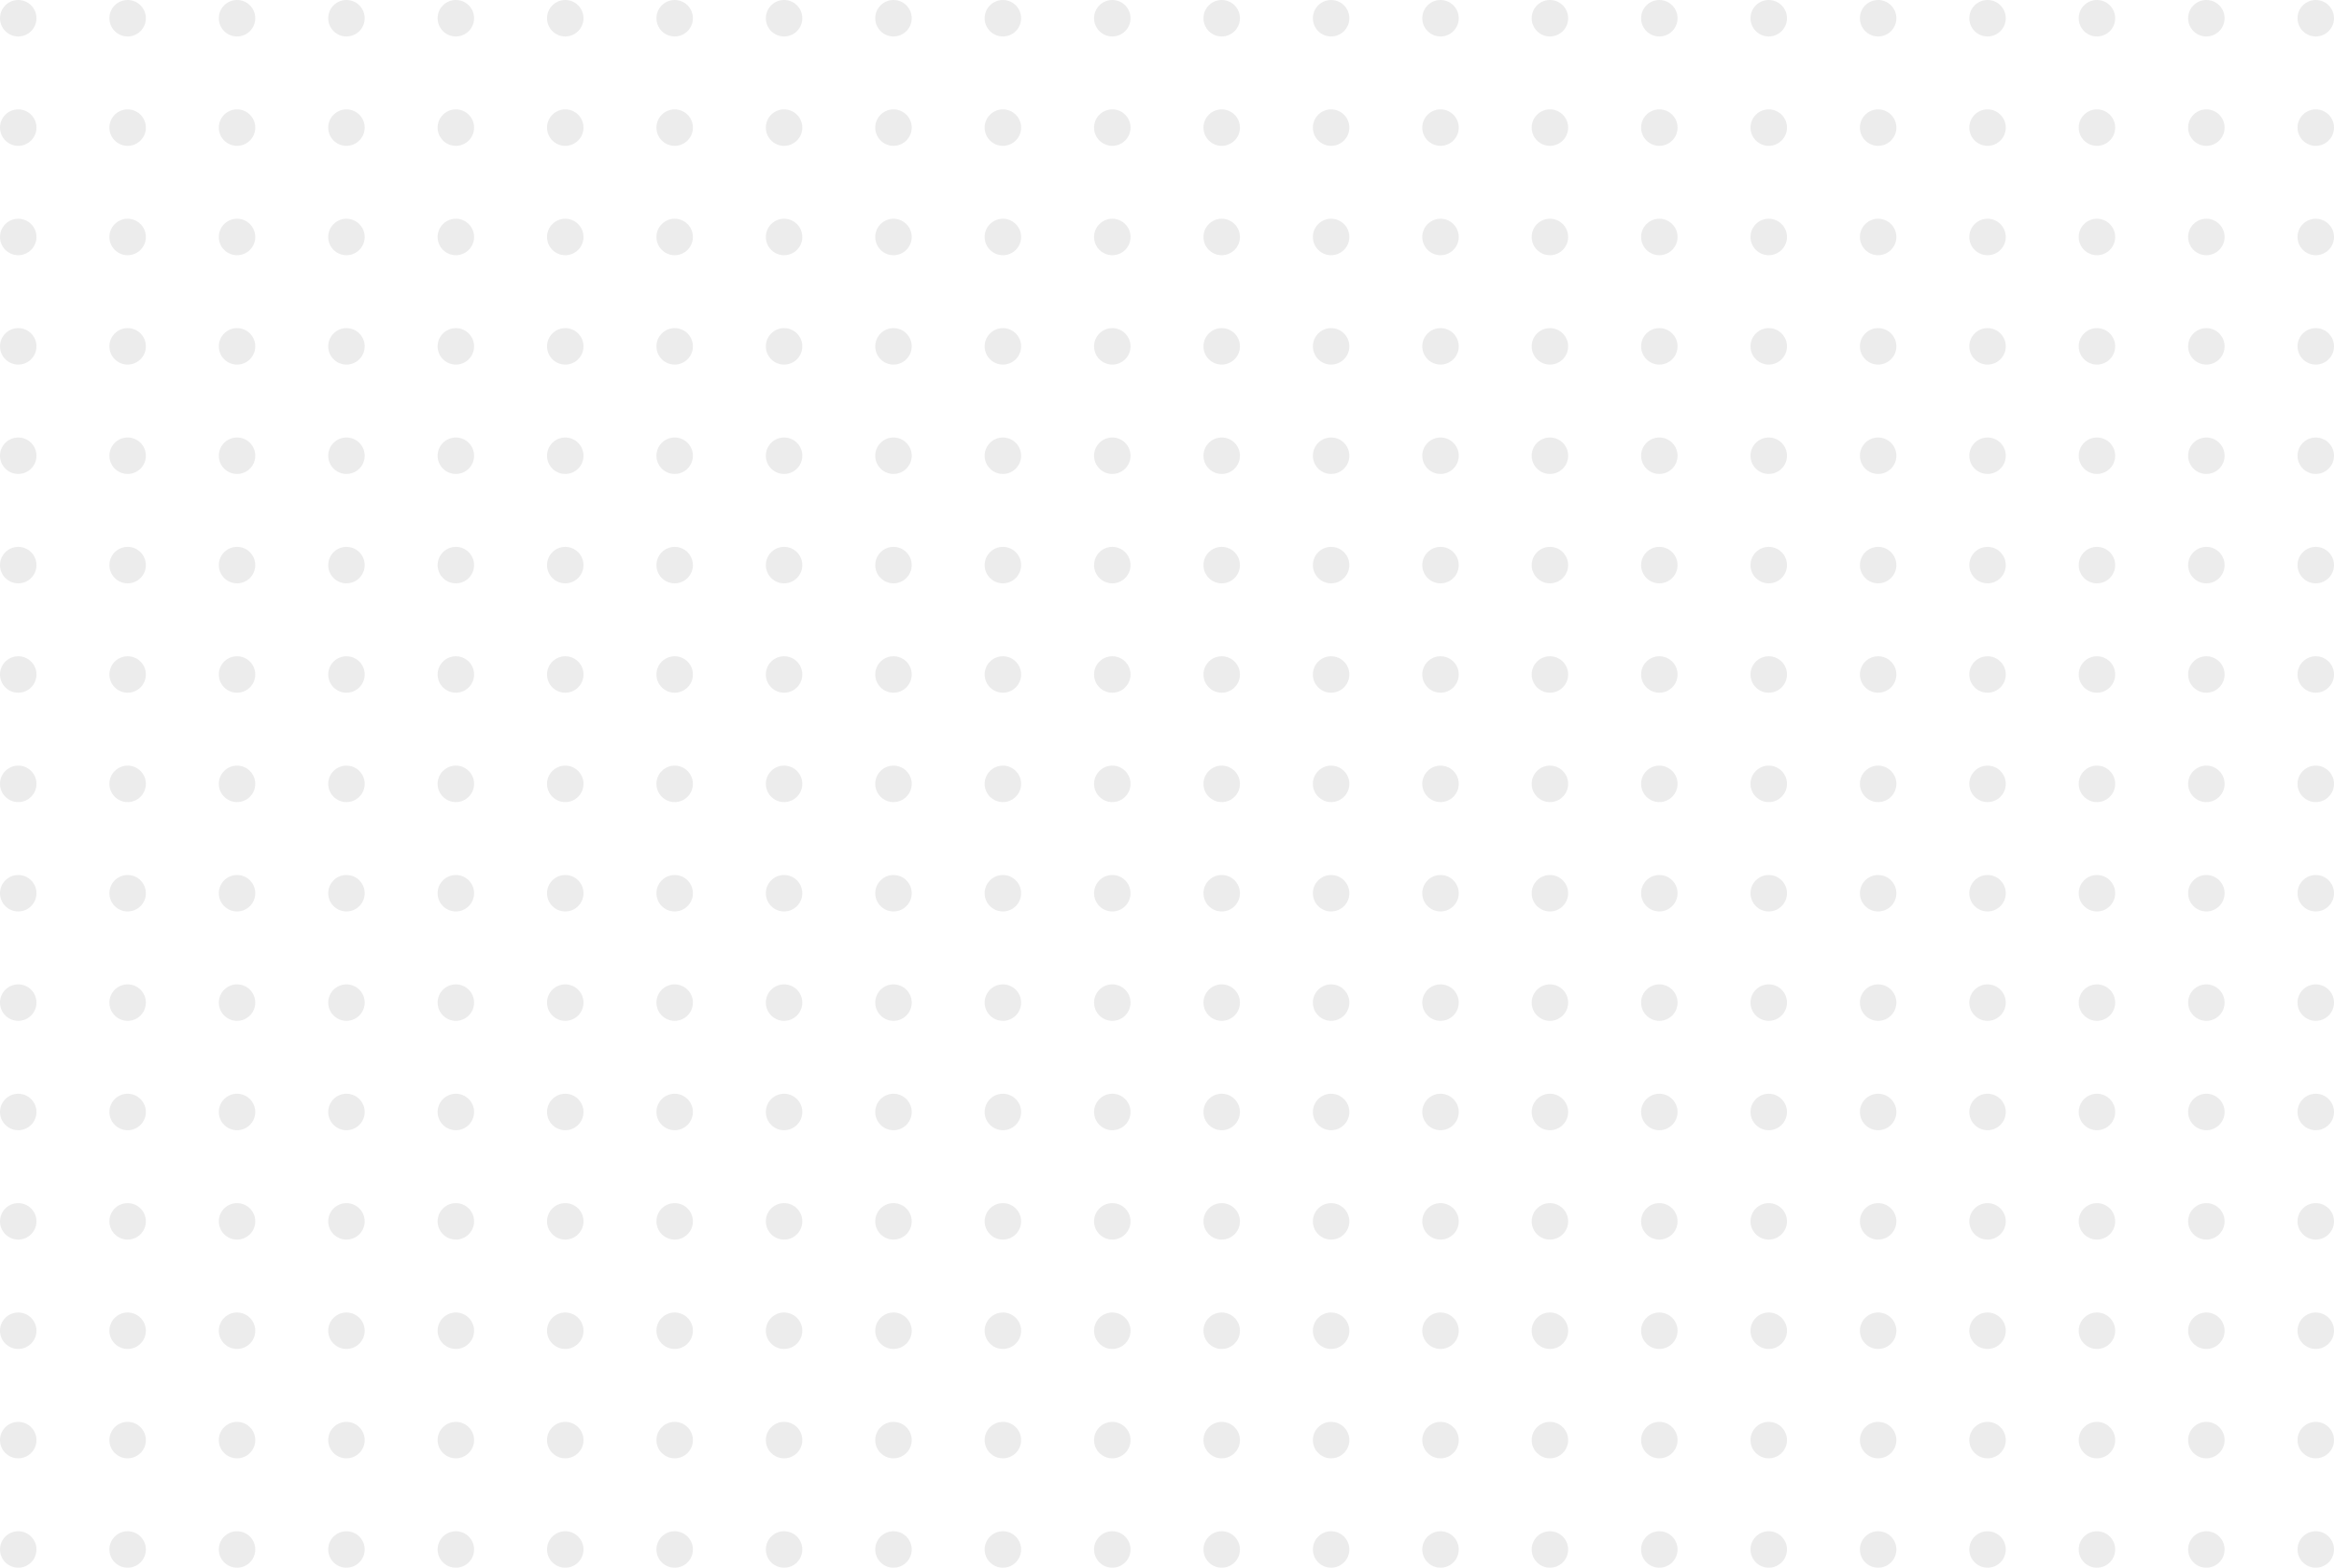
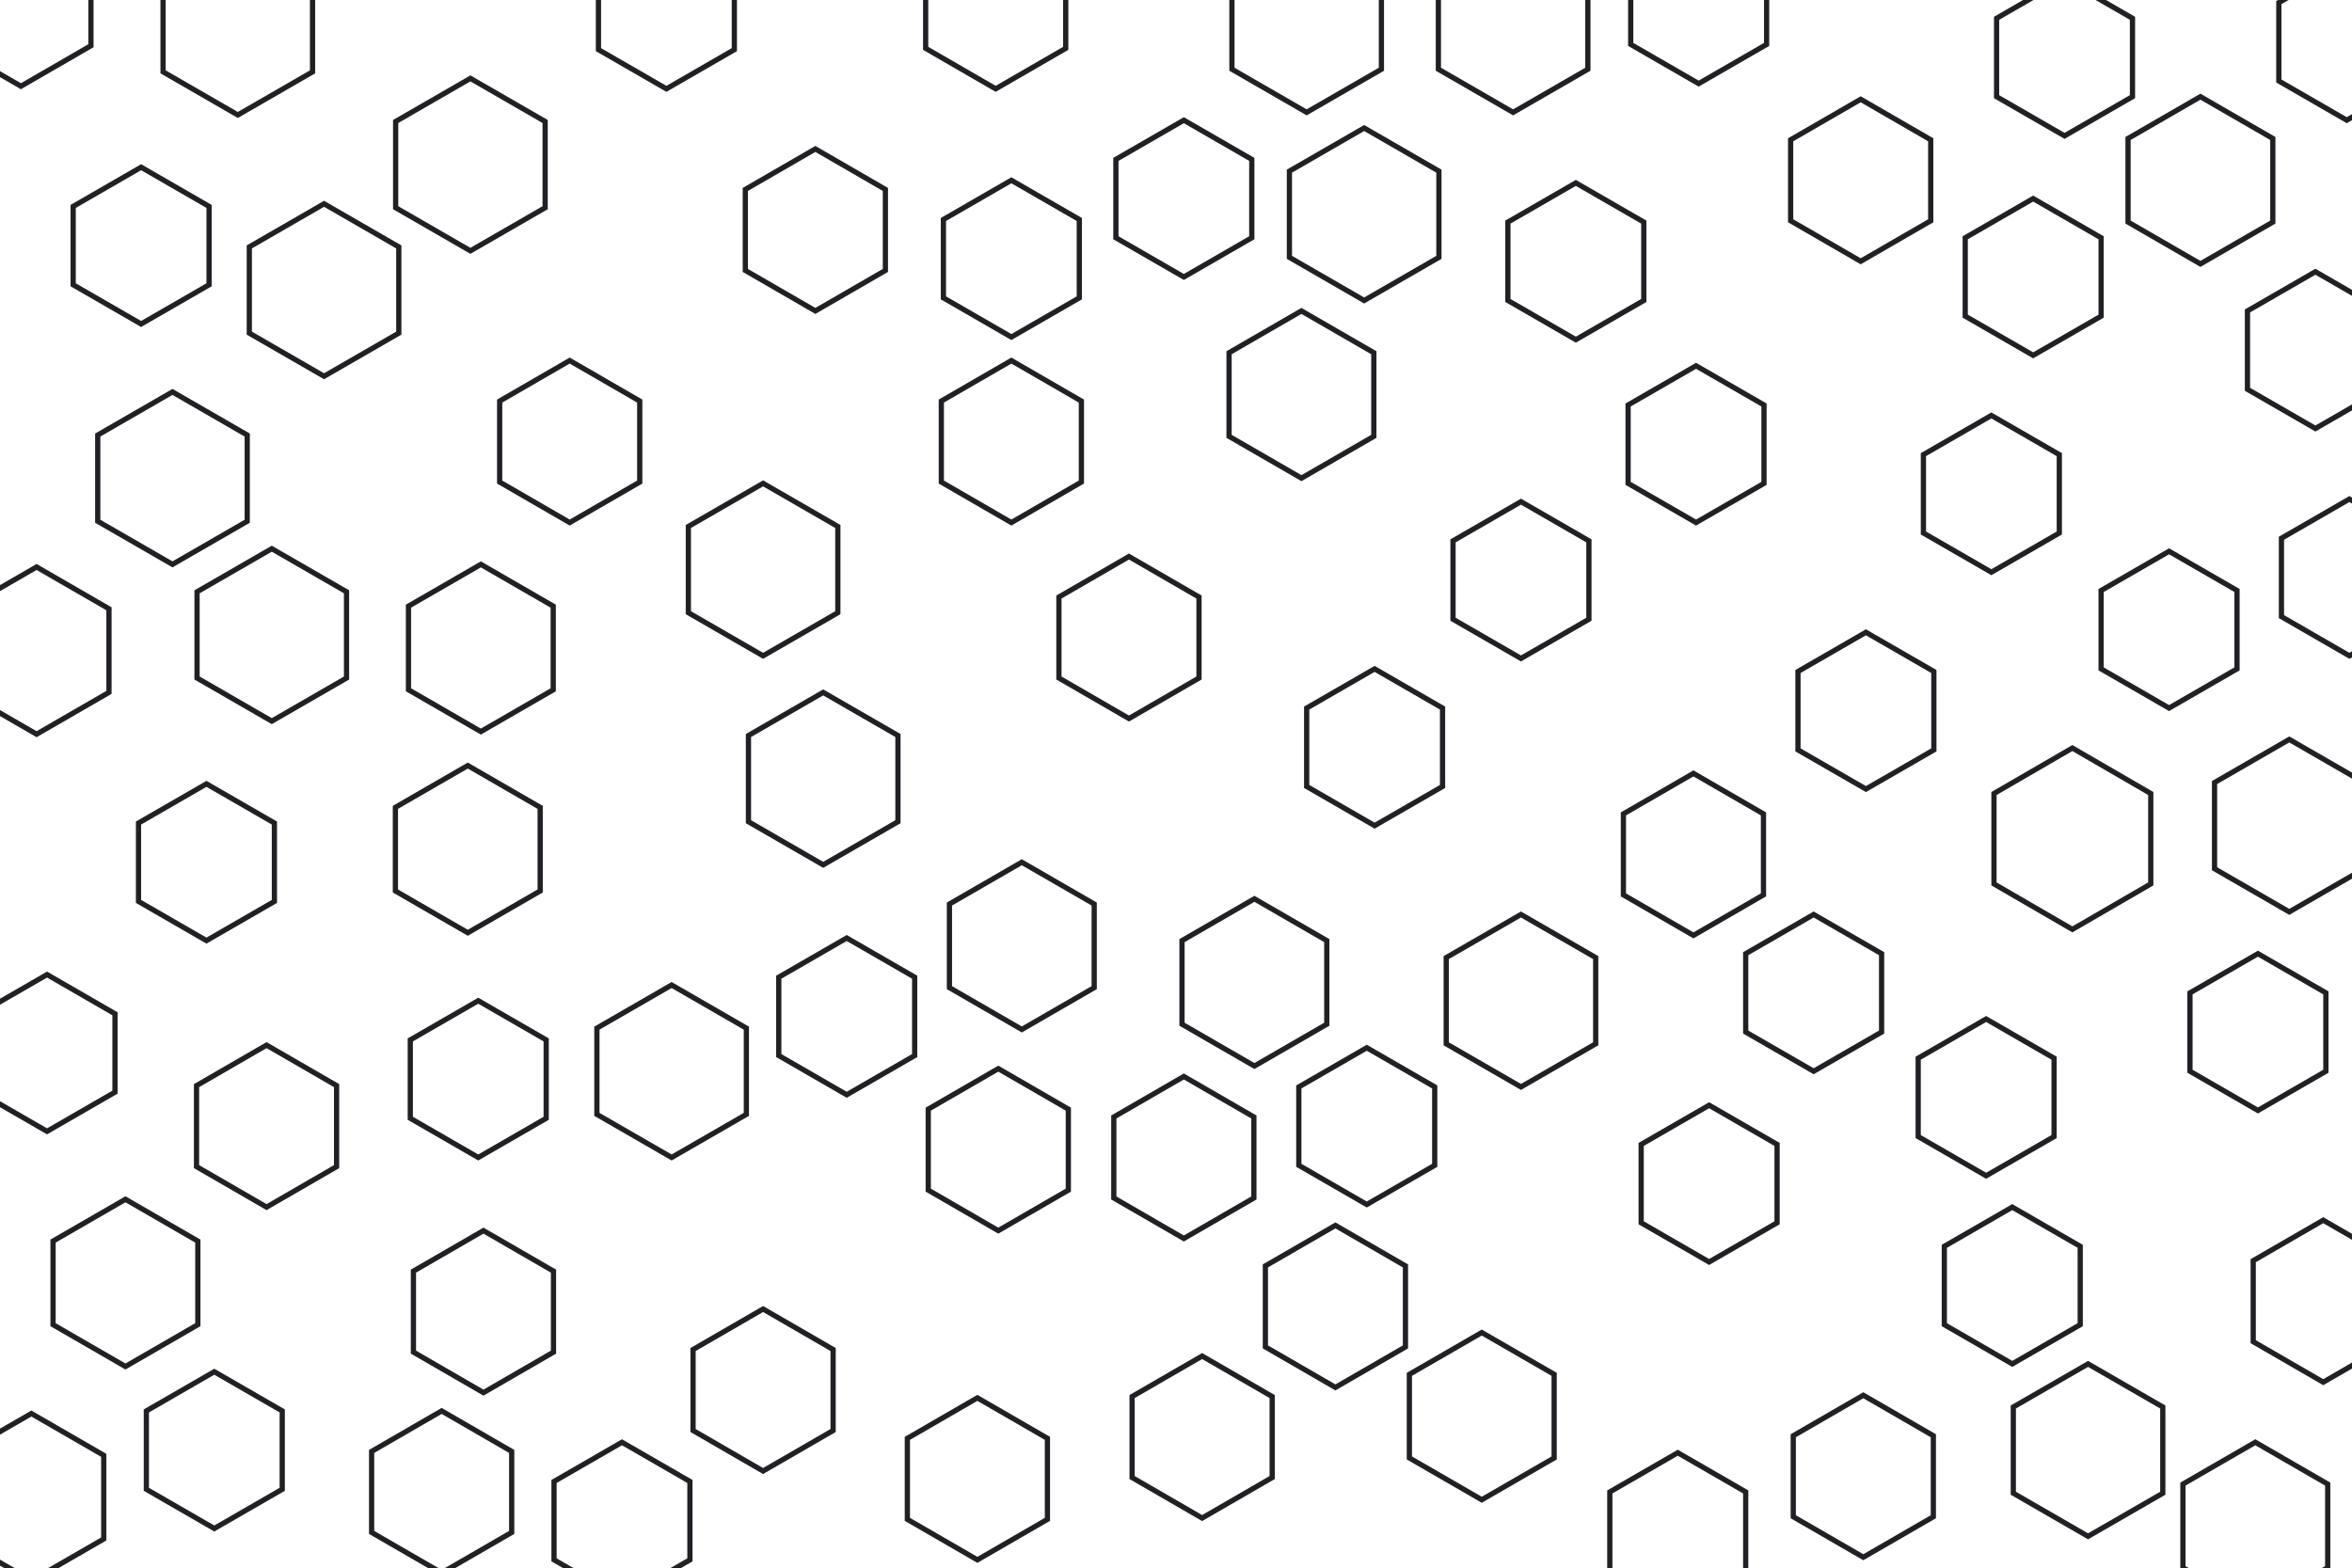
- <svg xmlns="http://www.w3.org/2000/svg" width="320" height="215" viewBox="0 0 320 215" fill="none">
-   <g opacity="0.5">
-     <circle cx="2.5" cy="77.5" r="2.5" fill="#D9D9D9" />
-     <circle cx="2.5" cy="152.5" r="2.5" fill="#D9D9D9" />
-     <circle cx="2.5" cy="2.5" r="2.5" fill="#D9D9D9" />
-     <circle cx="2.5" cy="92.5" r="2.5" fill="#D9D9D9" />
-     <circle cx="2.5" cy="167.5" r="2.5" fill="#D9D9D9" />
-     <circle cx="2.5" cy="17.5" r="2.5" fill="#D9D9D9" />
-     <circle cx="2.5" cy="107.5" r="2.5" fill="#D9D9D9" />
-     <circle cx="2.5" cy="182.5" r="2.5" fill="#D9D9D9" />
-     <circle cx="2.5" cy="32.5" r="2.5" fill="#D9D9D9" />
-     <circle cx="2.5" cy="122.5" r="2.5" fill="#D9D9D9" />
-     <circle cx="2.5" cy="197.5" r="2.5" fill="#D9D9D9" />
-     <circle cx="2.5" cy="47.5" r="2.5" fill="#D9D9D9" />
-     <circle cx="2.5" cy="137.5" r="2.5" fill="#D9D9D9" />
-     <circle cx="2.5" cy="212.5" r="2.5" fill="#D9D9D9" />
-     <circle cx="2.5" cy="62.5" r="2.5" fill="#D9D9D9" />
-     <circle cx="122.5" cy="77.5" r="2.5" fill="#D9D9D9" />
-     <circle cx="122.5" cy="152.5" r="2.5" fill="#D9D9D9" />
-     <circle cx="122.5" cy="2.5" r="2.5" fill="#D9D9D9" />
-     <circle cx="122.5" cy="92.5" r="2.5" fill="#D9D9D9" />
-     <circle cx="122.5" cy="167.5" r="2.5" fill="#D9D9D9" />
-     <circle cx="122.5" cy="17.5" r="2.5" fill="#D9D9D9" />
-     <circle cx="122.5" cy="107.5" r="2.5" fill="#D9D9D9" />
-     <circle cx="122.5" cy="182.5" r="2.5" fill="#D9D9D9" />
-     <circle cx="122.5" cy="32.5" r="2.5" fill="#D9D9D9" />
-     <circle cx="122.5" cy="122.5" r="2.5" fill="#D9D9D9" />
-     <circle cx="122.5" cy="197.5" r="2.5" fill="#D9D9D9" />
-     <circle cx="122.5" cy="47.5" r="2.5" fill="#D9D9D9" />
-     <circle cx="122.5" cy="137.5" r="2.5" fill="#D9D9D9" />
-     <circle cx="122.5" cy="212.5" r="2.5" fill="#D9D9D9" />
-     <circle cx="122.5" cy="62.5" r="2.5" fill="#D9D9D9" />
-     <circle cx="62.5" cy="77.5" r="2.5" fill="#D9D9D9" />
-     <circle cx="62.5" cy="152.5" r="2.5" fill="#D9D9D9" />
-     <circle cx="62.5" cy="2.5" r="2.5" fill="#D9D9D9" />
-     <circle cx="62.5" cy="92.5" r="2.5" fill="#D9D9D9" />
-     <circle cx="62.5" cy="167.5" r="2.5" fill="#D9D9D9" />
-     <circle cx="62.5" cy="17.5" r="2.5" fill="#D9D9D9" />
-     <circle cx="62.5" cy="107.5" r="2.5" fill="#D9D9D9" />
-     <circle cx="62.5" cy="182.5" r="2.5" fill="#D9D9D9" />
-     <circle cx="62.5" cy="32.5" r="2.5" fill="#D9D9D9" />
-     <circle cx="62.5" cy="122.5" r="2.5" fill="#D9D9D9" />
-     <circle cx="62.5" cy="197.5" r="2.5" fill="#D9D9D9" />
-     <circle cx="62.5" cy="47.5" r="2.5" fill="#D9D9D9" />
-     <circle cx="62.5" cy="137.5" r="2.5" fill="#D9D9D9" />
-     <circle cx="62.5" cy="212.5" r="2.5" fill="#D9D9D9" />
-     <circle cx="62.5" cy="62.5" r="2.5" fill="#D9D9D9" />
-     <circle cx="182.5" cy="77.5" r="2.5" fill="#D9D9D9" />
-     <circle cx="182.5" cy="152.5" r="2.5" fill="#D9D9D9" />
-     <circle cx="182.5" cy="2.5" r="2.5" fill="#D9D9D9" />
-     <circle cx="182.5" cy="92.5" r="2.5" fill="#D9D9D9" />
-     <circle cx="182.5" cy="167.5" r="2.5" fill="#D9D9D9" />
-     <circle cx="182.5" cy="17.5" r="2.5" fill="#D9D9D9" />
-     <circle cx="182.5" cy="107.5" r="2.5" fill="#D9D9D9" />
-     <circle cx="182.5" cy="182.5" r="2.5" fill="#D9D9D9" />
-     <circle cx="182.5" cy="32.5" r="2.5" fill="#D9D9D9" />
-     <circle cx="182.5" cy="122.5" r="2.5" fill="#D9D9D9" />
-     <circle cx="182.5" cy="197.5" r="2.5" fill="#D9D9D9" />
-     <circle cx="182.5" cy="47.5" r="2.5" fill="#D9D9D9" />
-     <circle cx="182.5" cy="137.5" r="2.5" fill="#D9D9D9" />
-     <circle cx="182.5" cy="212.5" r="2.5" fill="#D9D9D9" />
-     <circle cx="182.5" cy="62.5" r="2.5" fill="#D9D9D9" />
-     <circle cx="272.5" cy="77.5" r="2.5" fill="#D9D9D9" />
-     <circle cx="272.5" cy="152.5" r="2.5" fill="#D9D9D9" />
-     <circle cx="272.5" cy="2.5" r="2.5" fill="#D9D9D9" />
-     <circle cx="272.5" cy="92.5" r="2.5" fill="#D9D9D9" />
-     <circle cx="272.5" cy="167.5" r="2.5" fill="#D9D9D9" />
-     <circle cx="272.5" cy="17.5" r="2.5" fill="#D9D9D9" />
-     <circle cx="272.5" cy="107.5" r="2.5" fill="#D9D9D9" />
-     <circle cx="272.5" cy="182.5" r="2.5" fill="#D9D9D9" />
-     <circle cx="272.5" cy="32.5" r="2.5" fill="#D9D9D9" />
-     <circle cx="272.5" cy="122.5" r="2.5" fill="#D9D9D9" />
-     <circle cx="272.5" cy="197.5" r="2.5" fill="#D9D9D9" />
-     <circle cx="272.5" cy="47.5" r="2.5" fill="#D9D9D9" />
-     <circle cx="272.5" cy="137.5" r="2.5" fill="#D9D9D9" />
-     <circle cx="272.5" cy="212.5" r="2.5" fill="#D9D9D9" />
-     <circle cx="272.5" cy="62.5" r="2.5" fill="#D9D9D9" />
-     <circle cx="32.5" cy="77.5" r="2.5" fill="#D9D9D9" />
-     <circle cx="32.5" cy="152.5" r="2.5" fill="#D9D9D9" />
-     <circle cx="32.5" cy="2.5" r="2.5" fill="#D9D9D9" />
-     <circle cx="32.5" cy="92.5" r="2.5" fill="#D9D9D9" />
-     <circle cx="32.5" cy="167.5" r="2.5" fill="#D9D9D9" />
-     <circle cx="32.5" cy="17.5" r="2.5" fill="#D9D9D9" />
-     <circle cx="32.5" cy="107.5" r="2.5" fill="#D9D9D9" />
-     <circle cx="32.5" cy="182.5" r="2.5" fill="#D9D9D9" />
-     <circle cx="32.5" cy="32.5" r="2.5" fill="#D9D9D9" />
-     <circle cx="32.5" cy="122.5" r="2.5" fill="#D9D9D9" />
-     <circle cx="32.5" cy="197.5" r="2.5" fill="#D9D9D9" />
-     <circle cx="32.5" cy="47.5" r="2.5" fill="#D9D9D9" />
-     <circle cx="32.5" cy="137.5" r="2.5" fill="#D9D9D9" />
-     <circle cx="32.5" cy="212.5" r="2.5" fill="#D9D9D9" />
-     <circle cx="32.5" cy="62.5" r="2.5" fill="#D9D9D9" />
-     <circle cx="152.5" cy="77.5" r="2.5" fill="#D9D9D9" />
-     <circle cx="152.5" cy="152.5" r="2.5" fill="#D9D9D9" />
-     <circle cx="152.5" cy="2.5" r="2.5" fill="#D9D9D9" />
-     <circle cx="152.5" cy="92.5" r="2.5" fill="#D9D9D9" />
-     <circle cx="152.5" cy="167.5" r="2.5" fill="#D9D9D9" />
-     <circle cx="152.5" cy="17.5" r="2.5" fill="#D9D9D9" />
-     <circle cx="152.5" cy="107.5" r="2.5" fill="#D9D9D9" />
-     <circle cx="152.5" cy="182.5" r="2.5" fill="#D9D9D9" />
-     <circle cx="152.5" cy="32.5" r="2.5" fill="#D9D9D9" />
-     <circle cx="152.5" cy="122.5" r="2.5" fill="#D9D9D9" />
-     <circle cx="152.5" cy="197.5" r="2.5" fill="#D9D9D9" />
-     <circle cx="152.5" cy="47.5" r="2.5" fill="#D9D9D9" />
-     <circle cx="152.5" cy="137.5" r="2.5" fill="#D9D9D9" />
-     <circle cx="152.5" cy="212.5" r="2.5" fill="#D9D9D9" />
-     <circle cx="152.5" cy="62.5" r="2.5" fill="#D9D9D9" />
-     <circle cx="242.5" cy="77.5" r="2.5" fill="#D9D9D9" />
-     <circle cx="242.5" cy="152.5" r="2.5" fill="#D9D9D9" />
-     <circle cx="242.5" cy="2.5" r="2.5" fill="#D9D9D9" />
-     <circle cx="242.5" cy="92.5" r="2.5" fill="#D9D9D9" />
-     <circle cx="242.5" cy="167.5" r="2.5" fill="#D9D9D9" />
-     <circle cx="242.5" cy="17.5" r="2.5" fill="#D9D9D9" />
-     <circle cx="242.5" cy="107.5" r="2.5" fill="#D9D9D9" />
-     <circle cx="242.5" cy="182.5" r="2.5" fill="#D9D9D9" />
-     <circle cx="242.5" cy="32.5" r="2.5" fill="#D9D9D9" />
-     <circle cx="242.5" cy="122.5" r="2.5" fill="#D9D9D9" />
-     <circle cx="242.5" cy="197.5" r="2.5" fill="#D9D9D9" />
-     <circle cx="242.5" cy="47.5" r="2.5" fill="#D9D9D9" />
-     <circle cx="242.5" cy="137.5" r="2.5" fill="#D9D9D9" />
-     <circle cx="242.5" cy="212.5" r="2.5" fill="#D9D9D9" />
-     <circle cx="242.5" cy="62.5" r="2.5" fill="#D9D9D9" />
-     <circle cx="92.5" cy="77.5" r="2.5" fill="#D9D9D9" />
-     <circle cx="92.5" cy="152.5" r="2.5" fill="#D9D9D9" />
-     <circle cx="92.5" cy="2.5" r="2.5" fill="#D9D9D9" />
-     <circle cx="92.5" cy="92.5" r="2.5" fill="#D9D9D9" />
-     <circle cx="92.5" cy="167.5" r="2.5" fill="#D9D9D9" />
-     <circle cx="92.5" cy="17.5" r="2.5" fill="#D9D9D9" />
-     <circle cx="92.5" cy="107.5" r="2.5" fill="#D9D9D9" />
-     <circle cx="92.5" cy="182.5" r="2.5" fill="#D9D9D9" />
-     <circle cx="92.5" cy="32.5" r="2.5" fill="#D9D9D9" />
-     <circle cx="92.5" cy="122.5" r="2.5" fill="#D9D9D9" />
-     <circle cx="92.5" cy="197.5" r="2.5" fill="#D9D9D9" />
-     <circle cx="92.5" cy="47.5" r="2.5" fill="#D9D9D9" />
-     <circle cx="92.5" cy="137.5" r="2.5" fill="#D9D9D9" />
-     <circle cx="92.5" cy="212.5" r="2.5" fill="#D9D9D9" />
-     <circle cx="92.5" cy="62.5" r="2.5" fill="#D9D9D9" />
-     <circle cx="212.5" cy="77.5" r="2.5" fill="#D9D9D9" />
-     <circle cx="212.5" cy="152.5" r="2.5" fill="#D9D9D9" />
-     <circle cx="212.5" cy="2.5" r="2.5" fill="#D9D9D9" />
-     <circle cx="212.5" cy="92.5" r="2.5" fill="#D9D9D9" />
-     <circle cx="212.5" cy="167.5" r="2.5" fill="#D9D9D9" />
-     <circle cx="212.5" cy="17.5" r="2.5" fill="#D9D9D9" />
-     <circle cx="212.5" cy="107.5" r="2.5" fill="#D9D9D9" />
-     <circle cx="212.5" cy="182.5" r="2.5" fill="#D9D9D9" />
-     <circle cx="212.5" cy="32.5" r="2.5" fill="#D9D9D9" />
-     <circle cx="212.5" cy="122.5" r="2.5" fill="#D9D9D9" />
-     <circle cx="212.5" cy="197.5" r="2.5" fill="#D9D9D9" />
-     <circle cx="212.5" cy="47.5" r="2.5" fill="#D9D9D9" />
-     <circle cx="212.5" cy="137.5" r="2.5" fill="#D9D9D9" />
-     <circle cx="212.5" cy="212.5" r="2.5" fill="#D9D9D9" />
-     <circle cx="212.5" cy="62.5" r="2.5" fill="#D9D9D9" />
-     <circle cx="302.5" cy="77.5" r="2.5" fill="#D9D9D9" />
-     <circle cx="302.5" cy="152.5" r="2.5" fill="#D9D9D9" />
-     <circle cx="302.5" cy="2.5" r="2.5" fill="#D9D9D9" />
-     <circle cx="302.5" cy="92.5" r="2.5" fill="#D9D9D9" />
-     <circle cx="302.5" cy="167.5" r="2.5" fill="#D9D9D9" />
-     <circle cx="302.5" cy="17.5" r="2.5" fill="#D9D9D9" />
-     <circle cx="302.5" cy="107.5" r="2.5" fill="#D9D9D9" />
-     <circle cx="302.5" cy="182.5" r="2.5" fill="#D9D9D9" />
-     <circle cx="302.5" cy="32.5" r="2.5" fill="#D9D9D9" />
-     <circle cx="302.5" cy="122.5" r="2.5" fill="#D9D9D9" />
-     <circle cx="302.5" cy="197.5" r="2.5" fill="#D9D9D9" />
-     <circle cx="302.5" cy="47.5" r="2.5" fill="#D9D9D9" />
-     <circle cx="302.5" cy="137.5" r="2.5" fill="#D9D9D9" />
-     <circle cx="302.5" cy="212.5" r="2.5" fill="#D9D9D9" />
-     <circle cx="302.5" cy="62.5" r="2.5" fill="#D9D9D9" />
-     <circle cx="17.5" cy="77.5" r="2.5" fill="#D9D9D9" />
-     <circle cx="17.5" cy="152.5" r="2.5" fill="#D9D9D9" />
-     <circle cx="17.5" cy="2.5" r="2.5" fill="#D9D9D9" />
-     <circle cx="17.5" cy="92.5" r="2.5" fill="#D9D9D9" />
-     <circle cx="17.5" cy="167.5" r="2.5" fill="#D9D9D9" />
-     <circle cx="17.5" cy="17.5" r="2.5" fill="#D9D9D9" />
-     <circle cx="17.5" cy="107.5" r="2.5" fill="#D9D9D9" />
-     <circle cx="17.5" cy="182.5" r="2.5" fill="#D9D9D9" />
-     <circle cx="17.5" cy="32.5" r="2.5" fill="#D9D9D9" />
-     <circle cx="17.5" cy="122.5" r="2.5" fill="#D9D9D9" />
-     <circle cx="17.5" cy="197.5" r="2.5" fill="#D9D9D9" />
-     <circle cx="17.5" cy="47.5" r="2.5" fill="#D9D9D9" />
-     <circle cx="17.5" cy="137.5" r="2.5" fill="#D9D9D9" />
-     <circle cx="17.5" cy="212.5" r="2.5" fill="#D9D9D9" />
-     <circle cx="17.5" cy="62.5" r="2.5" fill="#D9D9D9" />
-     <circle cx="137.5" cy="77.5" r="2.5" fill="#D9D9D9" />
-     <circle cx="137.5" cy="152.5" r="2.5" fill="#D9D9D9" />
-     <circle cx="137.5" cy="2.5" r="2.5" fill="#D9D9D9" />
-     <circle cx="137.5" cy="92.5" r="2.5" fill="#D9D9D9" />
-     <circle cx="137.5" cy="167.5" r="2.5" fill="#D9D9D9" />
-     <circle cx="137.5" cy="17.5" r="2.5" fill="#D9D9D9" />
-     <circle cx="137.5" cy="107.5" r="2.5" fill="#D9D9D9" />
-     <circle cx="137.5" cy="182.5" r="2.5" fill="#D9D9D9" />
-     <circle cx="137.5" cy="32.5" r="2.5" fill="#D9D9D9" />
-     <circle cx="137.5" cy="122.5" r="2.5" fill="#D9D9D9" />
-     <circle cx="137.5" cy="197.5" r="2.5" fill="#D9D9D9" />
-     <circle cx="137.5" cy="47.5" r="2.5" fill="#D9D9D9" />
-     <circle cx="137.5" cy="137.5" r="2.5" fill="#D9D9D9" />
-     <circle cx="137.5" cy="212.5" r="2.5" fill="#D9D9D9" />
-     <circle cx="137.5" cy="62.5" r="2.5" fill="#D9D9D9" />
-     <circle cx="77.5" cy="77.5" r="2.5" fill="#D9D9D9" />
-     <circle cx="77.5" cy="152.5" r="2.5" fill="#D9D9D9" />
-     <circle cx="77.5" cy="2.5" r="2.5" fill="#D9D9D9" />
-     <circle cx="77.5" cy="92.5" r="2.5" fill="#D9D9D9" />
-     <circle cx="77.5" cy="167.5" r="2.5" fill="#D9D9D9" />
-     <circle cx="77.5" cy="17.5" r="2.5" fill="#D9D9D9" />
-     <circle cx="77.5" cy="107.5" r="2.5" fill="#D9D9D9" />
-     <circle cx="77.5" cy="182.5" r="2.5" fill="#D9D9D9" />
-     <circle cx="77.5" cy="32.5" r="2.5" fill="#D9D9D9" />
-     <circle cx="77.5" cy="122.5" r="2.5" fill="#D9D9D9" />
-     <circle cx="77.5" cy="197.5" r="2.5" fill="#D9D9D9" />
-     <circle cx="77.5" cy="47.5" r="2.5" fill="#D9D9D9" />
-     <circle cx="77.5" cy="137.5" r="2.5" fill="#D9D9D9" />
-     <circle cx="77.5" cy="212.5" r="2.5" fill="#D9D9D9" />
-     <circle cx="77.5" cy="62.5" r="2.5" fill="#D9D9D9" />
-     <circle cx="197.5" cy="77.5" r="2.5" fill="#D9D9D9" />
-     <circle cx="197.5" cy="152.5" r="2.5" fill="#D9D9D9" />
-     <circle cx="197.5" cy="2.5" r="2.5" fill="#D9D9D9" />
-     <circle cx="197.5" cy="92.5" r="2.5" fill="#D9D9D9" />
-     <circle cx="197.5" cy="167.5" r="2.5" fill="#D9D9D9" />
-     <circle cx="197.5" cy="17.5" r="2.5" fill="#D9D9D9" />
-     <circle cx="197.5" cy="107.5" r="2.5" fill="#D9D9D9" />
-     <circle cx="197.5" cy="182.5" r="2.5" fill="#D9D9D9" />
-     <circle cx="197.5" cy="32.5" r="2.5" fill="#D9D9D9" />
-     <circle cx="197.5" cy="122.5" r="2.5" fill="#D9D9D9" />
-     <circle cx="197.5" cy="197.5" r="2.5" fill="#D9D9D9" />
-     <circle cx="197.5" cy="47.5" r="2.5" fill="#D9D9D9" />
-     <circle cx="197.5" cy="137.5" r="2.5" fill="#D9D9D9" />
-     <circle cx="197.5" cy="212.5" r="2.5" fill="#D9D9D9" />
-     <circle cx="197.5" cy="62.5" r="2.5" fill="#D9D9D9" />
-     <circle cx="287.5" cy="77.5" r="2.5" fill="#D9D9D9" />
-     <circle cx="287.5" cy="152.5" r="2.5" fill="#D9D9D9" />
-     <circle cx="287.5" cy="2.5" r="2.5" fill="#D9D9D9" />
-     <circle cx="287.5" cy="92.5" r="2.5" fill="#D9D9D9" />
-     <circle cx="287.5" cy="167.5" r="2.5" fill="#D9D9D9" />
-     <circle cx="287.5" cy="17.5" r="2.5" fill="#D9D9D9" />
-     <circle cx="287.5" cy="107.5" r="2.5" fill="#D9D9D9" />
-     <circle cx="287.5" cy="182.5" r="2.5" fill="#D9D9D9" />
-     <circle cx="287.5" cy="32.5" r="2.5" fill="#D9D9D9" />
-     <circle cx="287.5" cy="122.5" r="2.5" fill="#D9D9D9" />
-     <circle cx="287.5" cy="197.5" r="2.5" fill="#D9D9D9" />
-     <circle cx="287.5" cy="47.5" r="2.5" fill="#D9D9D9" />
-     <circle cx="287.5" cy="137.5" r="2.5" fill="#D9D9D9" />
-     <circle cx="287.5" cy="212.5" r="2.5" fill="#D9D9D9" />
-     <circle cx="287.5" cy="62.5" r="2.5" fill="#D9D9D9" />
-     <circle cx="47.5" cy="77.5" r="2.5" fill="#D9D9D9" />
-     <circle cx="47.5" cy="152.5" r="2.5" fill="#D9D9D9" />
-     <circle cx="47.5" cy="2.5" r="2.5" fill="#D9D9D9" />
-     <circle cx="47.5" cy="92.5" r="2.5" fill="#D9D9D9" />
-     <circle cx="47.5" cy="167.5" r="2.5" fill="#D9D9D9" />
-     <circle cx="47.5" cy="17.5" r="2.5" fill="#D9D9D9" />
-     <circle cx="47.5" cy="107.5" r="2.5" fill="#D9D9D9" />
-     <circle cx="47.5" cy="182.5" r="2.5" fill="#D9D9D9" />
-     <circle cx="47.5" cy="32.5" r="2.5" fill="#D9D9D9" />
-     <circle cx="47.5" cy="122.5" r="2.5" fill="#D9D9D9" />
-     <circle cx="47.5" cy="197.5" r="2.5" fill="#D9D9D9" />
-     <circle cx="47.5" cy="47.5" r="2.5" fill="#D9D9D9" />
-     <circle cx="47.5" cy="137.5" r="2.5" fill="#D9D9D9" />
-     <circle cx="47.5" cy="212.5" r="2.5" fill="#D9D9D9" />
-     <circle cx="47.5" cy="62.5" r="2.5" fill="#D9D9D9" />
-     <circle cx="167.5" cy="77.5" r="2.5" fill="#D9D9D9" />
-     <circle cx="167.5" cy="152.5" r="2.5" fill="#D9D9D9" />
-     <circle cx="167.5" cy="2.5" r="2.5" fill="#D9D9D9" />
-     <circle cx="167.5" cy="92.5" r="2.5" fill="#D9D9D9" />
-     <circle cx="167.5" cy="167.5" r="2.5" fill="#D9D9D9" />
-     <circle cx="167.5" cy="17.5" r="2.5" fill="#D9D9D9" />
-     <circle cx="167.5" cy="107.5" r="2.5" fill="#D9D9D9" />
-     <circle cx="167.5" cy="182.5" r="2.5" fill="#D9D9D9" />
-     <circle cx="167.5" cy="32.5" r="2.5" fill="#D9D9D9" />
-     <circle cx="167.5" cy="122.5" r="2.5" fill="#D9D9D9" />
-     <circle cx="167.5" cy="197.5" r="2.5" fill="#D9D9D9" />
-     <circle cx="167.5" cy="47.5" r="2.5" fill="#D9D9D9" />
-     <circle cx="167.5" cy="137.5" r="2.5" fill="#D9D9D9" />
-     <circle cx="167.5" cy="212.5" r="2.5" fill="#D9D9D9" />
-     <circle cx="167.5" cy="62.5" r="2.5" fill="#D9D9D9" />
-     <circle cx="257.5" cy="77.5" r="2.5" fill="#D9D9D9" />
-     <circle cx="257.5" cy="152.5" r="2.5" fill="#D9D9D9" />
-     <circle cx="257.5" cy="2.5" r="2.5" fill="#D9D9D9" />
-     <circle cx="257.5" cy="92.5" r="2.5" fill="#D9D9D9" />
-     <circle cx="257.5" cy="167.5" r="2.5" fill="#D9D9D9" />
-     <circle cx="257.5" cy="17.5" r="2.5" fill="#D9D9D9" />
-     <circle cx="257.5" cy="107.5" r="2.5" fill="#D9D9D9" />
-     <circle cx="257.5" cy="182.5" r="2.5" fill="#D9D9D9" />
-     <circle cx="257.5" cy="32.5" r="2.5" fill="#D9D9D9" />
-     <circle cx="257.5" cy="122.5" r="2.5" fill="#D9D9D9" />
-     <circle cx="257.5" cy="197.5" r="2.5" fill="#D9D9D9" />
-     <circle cx="257.5" cy="47.5" r="2.5" fill="#D9D9D9" />
-     <circle cx="257.5" cy="137.5" r="2.5" fill="#D9D9D9" />
-     <circle cx="257.5" cy="212.5" r="2.5" fill="#D9D9D9" />
-     <circle cx="257.5" cy="62.5" r="2.5" fill="#D9D9D9" />
-     <circle cx="107.5" cy="77.5" r="2.5" fill="#D9D9D9" />
-     <circle cx="107.5" cy="152.5" r="2.5" fill="#D9D9D9" />
-     <circle cx="107.5" cy="2.5" r="2.5" fill="#D9D9D9" />
-     <circle cx="107.5" cy="92.5" r="2.5" fill="#D9D9D9" />
-     <circle cx="107.5" cy="167.5" r="2.5" fill="#D9D9D9" />
-     <circle cx="107.5" cy="17.5" r="2.5" fill="#D9D9D9" />
-     <circle cx="107.5" cy="107.5" r="2.5" fill="#D9D9D9" />
-     <circle cx="107.5" cy="182.5" r="2.5" fill="#D9D9D9" />
-     <circle cx="107.5" cy="32.5" r="2.5" fill="#D9D9D9" />
-     <circle cx="107.5" cy="122.5" r="2.5" fill="#D9D9D9" />
-     <circle cx="107.5" cy="197.5" r="2.5" fill="#D9D9D9" />
-     <circle cx="107.5" cy="47.5" r="2.5" fill="#D9D9D9" />
-     <circle cx="107.5" cy="137.5" r="2.5" fill="#D9D9D9" />
-     <circle cx="107.5" cy="212.5" r="2.5" fill="#D9D9D9" />
-     <circle cx="107.5" cy="62.5" r="2.5" fill="#D9D9D9" />
-     <circle cx="227.5" cy="77.5" r="2.5" fill="#D9D9D9" />
-     <circle cx="227.5" cy="152.5" r="2.5" fill="#D9D9D9" />
-     <circle cx="227.5" cy="2.5" r="2.5" fill="#D9D9D9" />
-     <circle cx="227.5" cy="92.5" r="2.5" fill="#D9D9D9" />
-     <circle cx="227.5" cy="167.5" r="2.5" fill="#D9D9D9" />
-     <circle cx="227.5" cy="17.5" r="2.5" fill="#D9D9D9" />
-     <circle cx="227.5" cy="107.5" r="2.5" fill="#D9D9D9" />
-     <circle cx="227.5" cy="182.5" r="2.5" fill="#D9D9D9" />
-     <circle cx="227.5" cy="32.5" r="2.5" fill="#D9D9D9" />
-     <circle cx="227.5" cy="122.5" r="2.5" fill="#D9D9D9" />
-     <circle cx="227.5" cy="197.5" r="2.5" fill="#D9D9D9" />
-     <circle cx="227.5" cy="47.5" r="2.5" fill="#D9D9D9" />
-     <circle cx="227.5" cy="137.5" r="2.5" fill="#D9D9D9" />
-     <circle cx="227.5" cy="212.5" r="2.5" fill="#D9D9D9" />
-     <circle cx="227.5" cy="62.5" r="2.5" fill="#D9D9D9" />
-     <circle cx="317.5" cy="77.5" r="2.5" fill="#D9D9D9" />
-     <circle cx="317.5" cy="152.5" r="2.5" fill="#D9D9D9" />
-     <circle cx="317.5" cy="2.5" r="2.5" fill="#D9D9D9" />
-     <circle cx="317.5" cy="92.5" r="2.5" fill="#D9D9D9" />
-     <circle cx="317.5" cy="167.5" r="2.5" fill="#D9D9D9" />
-     <circle cx="317.5" cy="17.5" r="2.5" fill="#D9D9D9" />
-     <circle cx="317.5" cy="107.5" r="2.5" fill="#D9D9D9" />
-     <circle cx="317.5" cy="182.5" r="2.5" fill="#D9D9D9" />
-     <circle cx="317.5" cy="32.5" r="2.5" fill="#D9D9D9" />
-     <circle cx="317.5" cy="122.5" r="2.5" fill="#D9D9D9" />
-     <circle cx="317.5" cy="197.5" r="2.5" fill="#D9D9D9" />
-     <circle cx="317.5" cy="47.5" r="2.5" fill="#D9D9D9" />
-     <circle cx="317.5" cy="137.5" r="2.5" fill="#D9D9D9" />
-     <circle cx="317.5" cy="212.5" r="2.5" fill="#D9D9D9" />
-     <circle cx="317.5" cy="62.5" r="2.5" fill="#D9D9D9" />
+ <svg xmlns="http://www.w3.org/2000/svg" id="visual" viewBox="0 0 900 600" width="900" height="600" version="1.1">
+   <g>
+     <g transform="translate(793 321)">
+       <path d="M0 -34.7L30 -17.3L30 17.3L0 34.7L-30 17.3L-30 -17.3Z" fill="none" stroke="#212024" stroke-width="2" />
+     </g>
+     <g transform="translate(382 440)">
+       <path d="M0 -31L26.8 -15.5L26.8 15.5L0 31L-26.8 15.5L-26.8 -15.5Z" fill="none" stroke="#212024" stroke-width="2" />
+     </g>
+     <g transform="translate(180 63)">
+       <path d="M0 -33L28.6 -16.5L28.6 16.5L0 33L-28.6 16.5L-28.6 -16.5Z" fill="none" stroke="#212024" stroke-width="2" />
+     </g>
+     <g transform="translate(292 532)">
+       <path d="M0 -31L26.8 -15.5L26.8 15.5L0 31L-26.8 15.5L-26.8 -15.5Z" fill="none" stroke="#212024" stroke-width="2" />
+     </g>
+     <g transform="translate(292 218)">
+       <path d="M0 -33L28.6 -16.5L28.6 16.5L0 33L-28.6 16.5L-28.6 -16.5Z" fill="none" stroke="#212024" stroke-width="2" />
+     </g>
+     <g transform="translate(102 431)">
+       <path d="M0 -31L26.8 -15.5L26.8 15.5L0 31L-26.8 15.5L-26.8 -15.5Z" fill="none" stroke="#212024" stroke-width="2" />
+     </g>
+     <g transform="translate(185 502)">
+       <path d="M0 -31L26.8 -15.5L26.8 15.5L0 31L-26.8 15.5L-26.8 -15.5Z" fill="none" stroke="#212024" stroke-width="2" />
+     </g>
+     <g transform="translate(864 395)">
+       <path d="M0 -30L26 -15L26 15L0 30L-26 15L-26 -15Z" fill="none" stroke="#212024" stroke-width="2" />
+     </g>
+     <g transform="translate(54 94)">
+       <path d="M0 -30L26 -15L26 15L0 30L-26 15L-26 -15Z" fill="none" stroke="#212024" stroke-width="2" />
+     </g>
+     <g transform="translate(48 491)">
+       <path d="M0 -32L27.7 -16L27.7 16L0 32L-27.7 16L-27.7 -16Z" fill="none" stroke="#212024" stroke-width="2" />
+     </g>
+     <g transform="translate(169 571)">
+       <path d="M0 -31L26.8 -15.5L26.8 15.5L0 31L-26.8 15.5L-26.8 -15.5Z" fill="none" stroke="#212024" stroke-width="2" />
+     </g>
+     <g transform="translate(526 286)">
+       <path d="M0 -30L26 -15L26 15L0 30L-26 15L-26 -15Z" fill="none" stroke="#212024" stroke-width="2" />
+     </g>
+     <g transform="translate(713 565)">
+       <path d="M0 -31L26.8 -15.5L26.8 15.5L0 31L-26.8 15.5L-26.8 -15.5Z" fill="none" stroke="#212024" stroke-width="2" />
+     </g>
+     <g transform="translate(498 151)">
+       <path d="M0 -32L27.7 -16L27.7 16L0 32L-27.7 16L-27.7 -16Z" fill="none" stroke="#212024" stroke-width="2" />
+     </g>
+     <g transform="translate(863 584)">
+       <path d="M0 -32L27.7 -16L27.7 16L0 32L-27.7 16L-27.7 -16Z" fill="none" stroke="#212024" stroke-width="2" />
+     </g>
+     <g transform="translate(522 82)">
+       <path d="M0 -33L28.6 -16.5L28.6 16.5L0 33L-28.6 16.5L-28.6 -16.5Z" fill="none" stroke="#212024" stroke-width="2" />
+     </g>
+     <g transform="translate(762 189)">
+       <path d="M0 -30L26 -15L26 15L0 30L-26 15L-26 -15Z" fill="none" stroke="#212024" stroke-width="2" />
+     </g>
+     <g transform="translate(579 10)">
+       <path d="M0 -33L28.6 -16.5L28.6 16.5L0 33L-28.6 16.5L-28.6 -16.5Z" fill="none" stroke="#212024" stroke-width="2" />
+     </g>
+     <g transform="translate(603 100)">
+       <path d="M0 -30L26 -15L26 15L0 30L-26 15L-26 -15Z" fill="none" stroke="#212024" stroke-width="2" />
+     </g>
+     <g transform="translate(654 453)">
+       <path d="M0 -30L26 -15L26 15L0 30L-26 15L-26 -15Z" fill="none" stroke="#212024" stroke-width="2" />
+     </g>
+     <g transform="translate(387 169)">
+       <path d="M0 -31L26.8 -15.5L26.8 15.5L0 31L-26.8 15.5L-26.8 -15.5Z" fill="none" stroke="#212024" stroke-width="2" />
+     </g>
+     <g transform="translate(257 410)">
+       <path d="M0 -33L28.6 -16.5L28.6 16.5L0 33L-28.6 16.5L-28.6 -16.5Z" fill="none" stroke="#212024" stroke-width="2" />
+     </g>
+     <g transform="translate(391 362)">
+       <path d="M0 -32L27.7 -16L27.7 16L0 32L-27.7 16L-27.7 -16Z" fill="none" stroke="#212024" stroke-width="2" />
+     </g>
+     <g transform="translate(770 492)">
+       <path d="M0 -30L26 -15L26 15L0 30L-26 15L-26 -15Z" fill="none" stroke="#212024" stroke-width="2" />
+     </g>
+     <g transform="translate(714 272)">
+       <path d="M0 -30L26 -15L26 15L0 30L-26 15L-26 -15Z" fill="none" stroke="#212024" stroke-width="2" />
+     </g>
+     <g transform="translate(712 69)">
+       <path d="M0 -31L26.8 -15.5L26.8 15.5L0 31L-26.8 15.5L-26.8 -15.5Z" fill="none" stroke="#212024" stroke-width="2" />
+     </g>
+     <g transform="translate(778 106)">
+       <path d="M0 -30L26 -15L26 15L0 30L-26 15L-26 -15Z" fill="none" stroke="#212024" stroke-width="2" />
+     </g>
+     <g transform="translate(898 16)">
+       <path d="M0 -30L26 -15L26 15L0 30L-26 15L-26 -15Z" fill="none" stroke="#212024" stroke-width="2" />
+     </g>
+     <g transform="translate(315 298)">
+       <path d="M0 -33L28.6 -16.5L28.6 16.5L0 33L-28.6 16.5L-28.6 -16.5Z" fill="none" stroke="#212024" stroke-width="2" />
+     </g>
+     <g transform="translate(14 249)">
+       <path d="M0 -32L27.7 -16L27.7 16L0 32L-27.7 16L-27.7 -16Z" fill="none" stroke="#212024" stroke-width="2" />
+     </g>
+     <g transform="translate(374 566)">
+       <path d="M0 -31L26.8 -15.5L26.8 15.5L0 31L-26.8 15.5L-26.8 -15.5Z" fill="none" stroke="#212024" stroke-width="2" />
+     </g>
+     <g transform="translate(12 573)">
+       <path d="M0 -32L27.7 -16L27.7 16L0 32L-27.7 16L-27.7 -16Z" fill="none" stroke="#212024" stroke-width="2" />
+     </g>
+     <g transform="translate(648 327)">
+       <path d="M0 -31L26.8 -15.5L26.8 15.5L0 31L-26.8 15.5L-26.8 -15.5Z" fill="none" stroke="#212024" stroke-width="2" />
+     </g>
+     <g transform="translate(218 169)">
+       <path d="M0 -31L26.8 -15.5L26.8 15.5L0 31L-26.8 15.5L-26.8 -15.5Z" fill="none" stroke="#212024" stroke-width="2" />
+     </g>
+     <g transform="translate(104 243)">
+       <path d="M0 -33L28.6 -16.5L28.6 16.5L0 33L-28.6 16.5L-28.6 -16.5Z" fill="none" stroke="#212024" stroke-width="2" />
+     </g>
+     <g transform="translate(830 241)">
+       <path d="M0 -30L26 -15L26 15L0 30L-26 15L-26 -15Z" fill="none" stroke="#212024" stroke-width="2" />
+     </g>
+     <g transform="translate(889 498)">
+       <path d="M0 -31L26.8 -15.5L26.8 15.5L0 31L-26.8 15.5L-26.8 -15.5Z" fill="none" stroke="#212024" stroke-width="2" />
+     </g>
+     <g transform="translate(432 244)">
+       <path d="M0 -31L26.8 -15.5L26.8 15.5L0 31L-26.8 15.5L-26.8 -15.5Z" fill="none" stroke="#212024" stroke-width="2" />
+     </g>
+     <g transform="translate(523 431)">
+       <path d="M0 -30L26 -15L26 15L0 30L-26 15L-26 -15Z" fill="none" stroke="#212024" stroke-width="2" />
+     </g>
+     <g transform="translate(649 170)">
+       <path d="M0 -30L26 -15L26 15L0 30L-26 15L-26 -15Z" fill="none" stroke="#212024" stroke-width="2" />
+     </g>
+     <g transform="translate(460 550)">
+       <path d="M0 -31L26.8 -15.5L26.8 15.5L0 31L-26.8 15.5L-26.8 -15.5Z" fill="none" stroke="#212024" stroke-width="2" />
+     </g>
+     <g transform="translate(91 11)">
+       <path d="M0 -33L28.6 -16.5L28.6 16.5L0 33L-28.6 16.5L-28.6 -16.5Z" fill="none" stroke="#212024" stroke-width="2" />
+     </g>
+     <g transform="translate(184 248)">
+       <path d="M0 -32L27.7 -16L27.7 16L0 32L-27.7 16L-27.7 -16Z" fill="none" stroke="#212024" stroke-width="2" />
+     </g>
+     <g transform="translate(799 555)">
+       <path d="M0 -33L28.6 -16.5L28.6 16.5L0 33L-28.6 16.5L-28.6 -16.5Z" fill="none" stroke="#212024" stroke-width="2" />
+     </g>
+     <g transform="translate(760 420)">
+       <path d="M0 -30L26 -15L26 15L0 30L-26 15L-26 -15Z" fill="none" stroke="#212024" stroke-width="2" />
+     </g>
+     <g transform="translate(312 88)">
+       <path d="M0 -31L26.8 -15.5L26.8 15.5L0 31L-26.8 15.5L-26.8 -15.5Z" fill="none" stroke="#212024" stroke-width="2" />
+     </g>
+     <g transform="translate(790 22)">
+       <path d="M0 -30L26 -15L26 15L0 30L-26 15L-26 -15Z" fill="none" stroke="#212024" stroke-width="2" />
+     </g>
+     <g transform="translate(567 542)">
+       <path d="M0 -32L27.7 -16L27.7 16L0 32L-27.7 16L-27.7 -16Z" fill="none" stroke="#212024" stroke-width="2" />
+     </g>
+     <g transform="translate(381 3)">
+       <path d="M0 -31L26.8 -15.5L26.8 15.5L0 31L-26.8 15.5L-26.8 -15.5Z" fill="none" stroke="#212024" stroke-width="2" />
+     </g>
+     <g transform="translate(18 403)">
+       <path d="M0 -30L26 -15L26 15L0 30L-26 15L-26 -15Z" fill="none" stroke="#212024" stroke-width="2" />
+     </g>
+     <g transform="translate(179 325)">
+       <path d="M0 -32L27.7 -16L27.7 16L0 32L-27.7 16L-27.7 -16Z" fill="none" stroke="#212024" stroke-width="2" />
+     </g>
+     <g transform="translate(886 134)">
+       <path d="M0 -30L26 -15L26 15L0 30L-26 15L-26 -15Z" fill="none" stroke="#212024" stroke-width="2" />
+     </g>
+     <g transform="translate(842 69)">
+       <path d="M0 -32L27.7 -16L27.7 16L0 32L-27.7 16L-27.7 -16Z" fill="none" stroke="#212024" stroke-width="2" />
+     </g>
+     <g transform="translate(66 183)">
+       <path d="M0 -33L28.6 -16.5L28.6 16.5L0 33L-28.6 16.5L-28.6 -16.5Z" fill="none" stroke="#212024" stroke-width="2" />
+     </g>
+     <g transform="translate(582 222)">
+       <path d="M0 -30L26 -15L26 15L0 30L-26 15L-26 -15Z" fill="none" stroke="#212024" stroke-width="2" />
+     </g>
+     <g transform="translate(124 111)">
+       <path d="M0 -33L28.6 -16.5L28.6 16.5L0 33L-28.6 16.5L-28.6 -16.5Z" fill="none" stroke="#212024" stroke-width="2" />
+     </g>
+     <g transform="translate(387 99)">
+       <path d="M0 -30L26 -15L26 15L0 30L-26 15L-26 -15Z" fill="none" stroke="#212024" stroke-width="2" />
+     </g>
+     <g transform="translate(650 2)">
+       <path d="M0 -30L26 -15L26 15L0 30L-26 15L-26 -15Z" fill="none" stroke="#212024" stroke-width="2" />
+     </g>
+     <g transform="translate(255 4)">
+       <path d="M0 -30L26 -15L26 15L0 30L-26 15L-26 -15Z" fill="none" stroke="#212024" stroke-width="2" />
+     </g>
+     <g transform="translate(453 443)">
+       <path d="M0 -31L26.8 -15.5L26.8 15.5L0 31L-26.8 15.5L-26.8 -15.5Z" fill="none" stroke="#212024" stroke-width="2" />
+     </g>
+     <g transform="translate(876 316)">
+       <path d="M0 -33L28.6 -16.5L28.6 16.5L0 33L-28.6 16.5L-28.6 -16.5Z" fill="none" stroke="#212024" stroke-width="2" />
+     </g>
+     <g transform="translate(79 330)">
+       <path d="M0 -30L26 -15L26 15L0 30L-26 15L-26 -15Z" fill="none" stroke="#212024" stroke-width="2" />
+     </g>
+     <g transform="translate(183 413)">
+       <path d="M0 -30L26 -15L26 15L0 30L-26 15L-26 -15Z" fill="none" stroke="#212024" stroke-width="2" />
+     </g>
+     <g transform="translate(582 383)">
+       <path d="M0 -33L28.6 -16.5L28.6 16.5L0 33L-28.6 16.5L-28.6 -16.5Z" fill="none" stroke="#212024" stroke-width="2" />
+     </g>
+     <g transform="translate(480 376)">
+       <path d="M0 -32L27.7 -16L27.7 16L0 32L-27.7 16L-27.7 -16Z" fill="none" stroke="#212024" stroke-width="2" />
+     </g>
+     <g transform="translate(82 555)">
+       <path d="M0 -30L26 -15L26 15L0 30L-26 15L-26 -15Z" fill="none" stroke="#212024" stroke-width="2" />
+     </g>
+     <g transform="translate(453 76)">
+       <path d="M0 -30L26 -15L26 15L0 30L-26 15L-26 -15Z" fill="none" stroke="#212024" stroke-width="2" />
+     </g>
+     <g transform="translate(500 10)">
+       <path d="M0 -33L28.6 -16.5L28.6 16.5L0 33L-28.6 16.5L-28.6 -16.5Z" fill="none" stroke="#212024" stroke-width="2" />
+     </g>
+     <g transform="translate(642 586)">
+       <path d="M0 -30L26 -15L26 15L0 30L-26 15L-26 -15Z" fill="none" stroke="#212024" stroke-width="2" />
+     </g>
+     <g transform="translate(8 2)">
+       <path d="M0 -31L26.8 -15.5L26.8 15.5L0 31L-26.8 15.5L-26.8 -15.5Z" fill="none" stroke="#212024" stroke-width="2" />
+     </g>
+     <g transform="translate(694 380)">
+       <path d="M0 -30L26 -15L26 15L0 30L-26 15L-26 -15Z" fill="none" stroke="#212024" stroke-width="2" />
+     </g>
+     <g transform="translate(324 389)">
+       <path d="M0 -30L26 -15L26 15L0 30L-26 15L-26 -15Z" fill="none" stroke="#212024" stroke-width="2" />
+     </g>
+     <g transform="translate(238 582)">
+       <path d="M0 -30L26 -15L26 15L0 30L-26 15L-26 -15Z" fill="none" stroke="#212024" stroke-width="2" />
+     </g>
+     <g transform="translate(899 221)">
+       <path d="M0 -30L26 -15L26 15L0 30L-26 15L-26 -15Z" fill="none" stroke="#212024" stroke-width="2" />
+     </g>
+     <g transform="translate(511 500)">
+       <path d="M0 -31L26.8 -15.5L26.8 15.5L0 31L-26.8 15.5L-26.8 -15.5Z" fill="none" stroke="#212024" stroke-width="2" />
+     </g>
  </g>
</svg>
